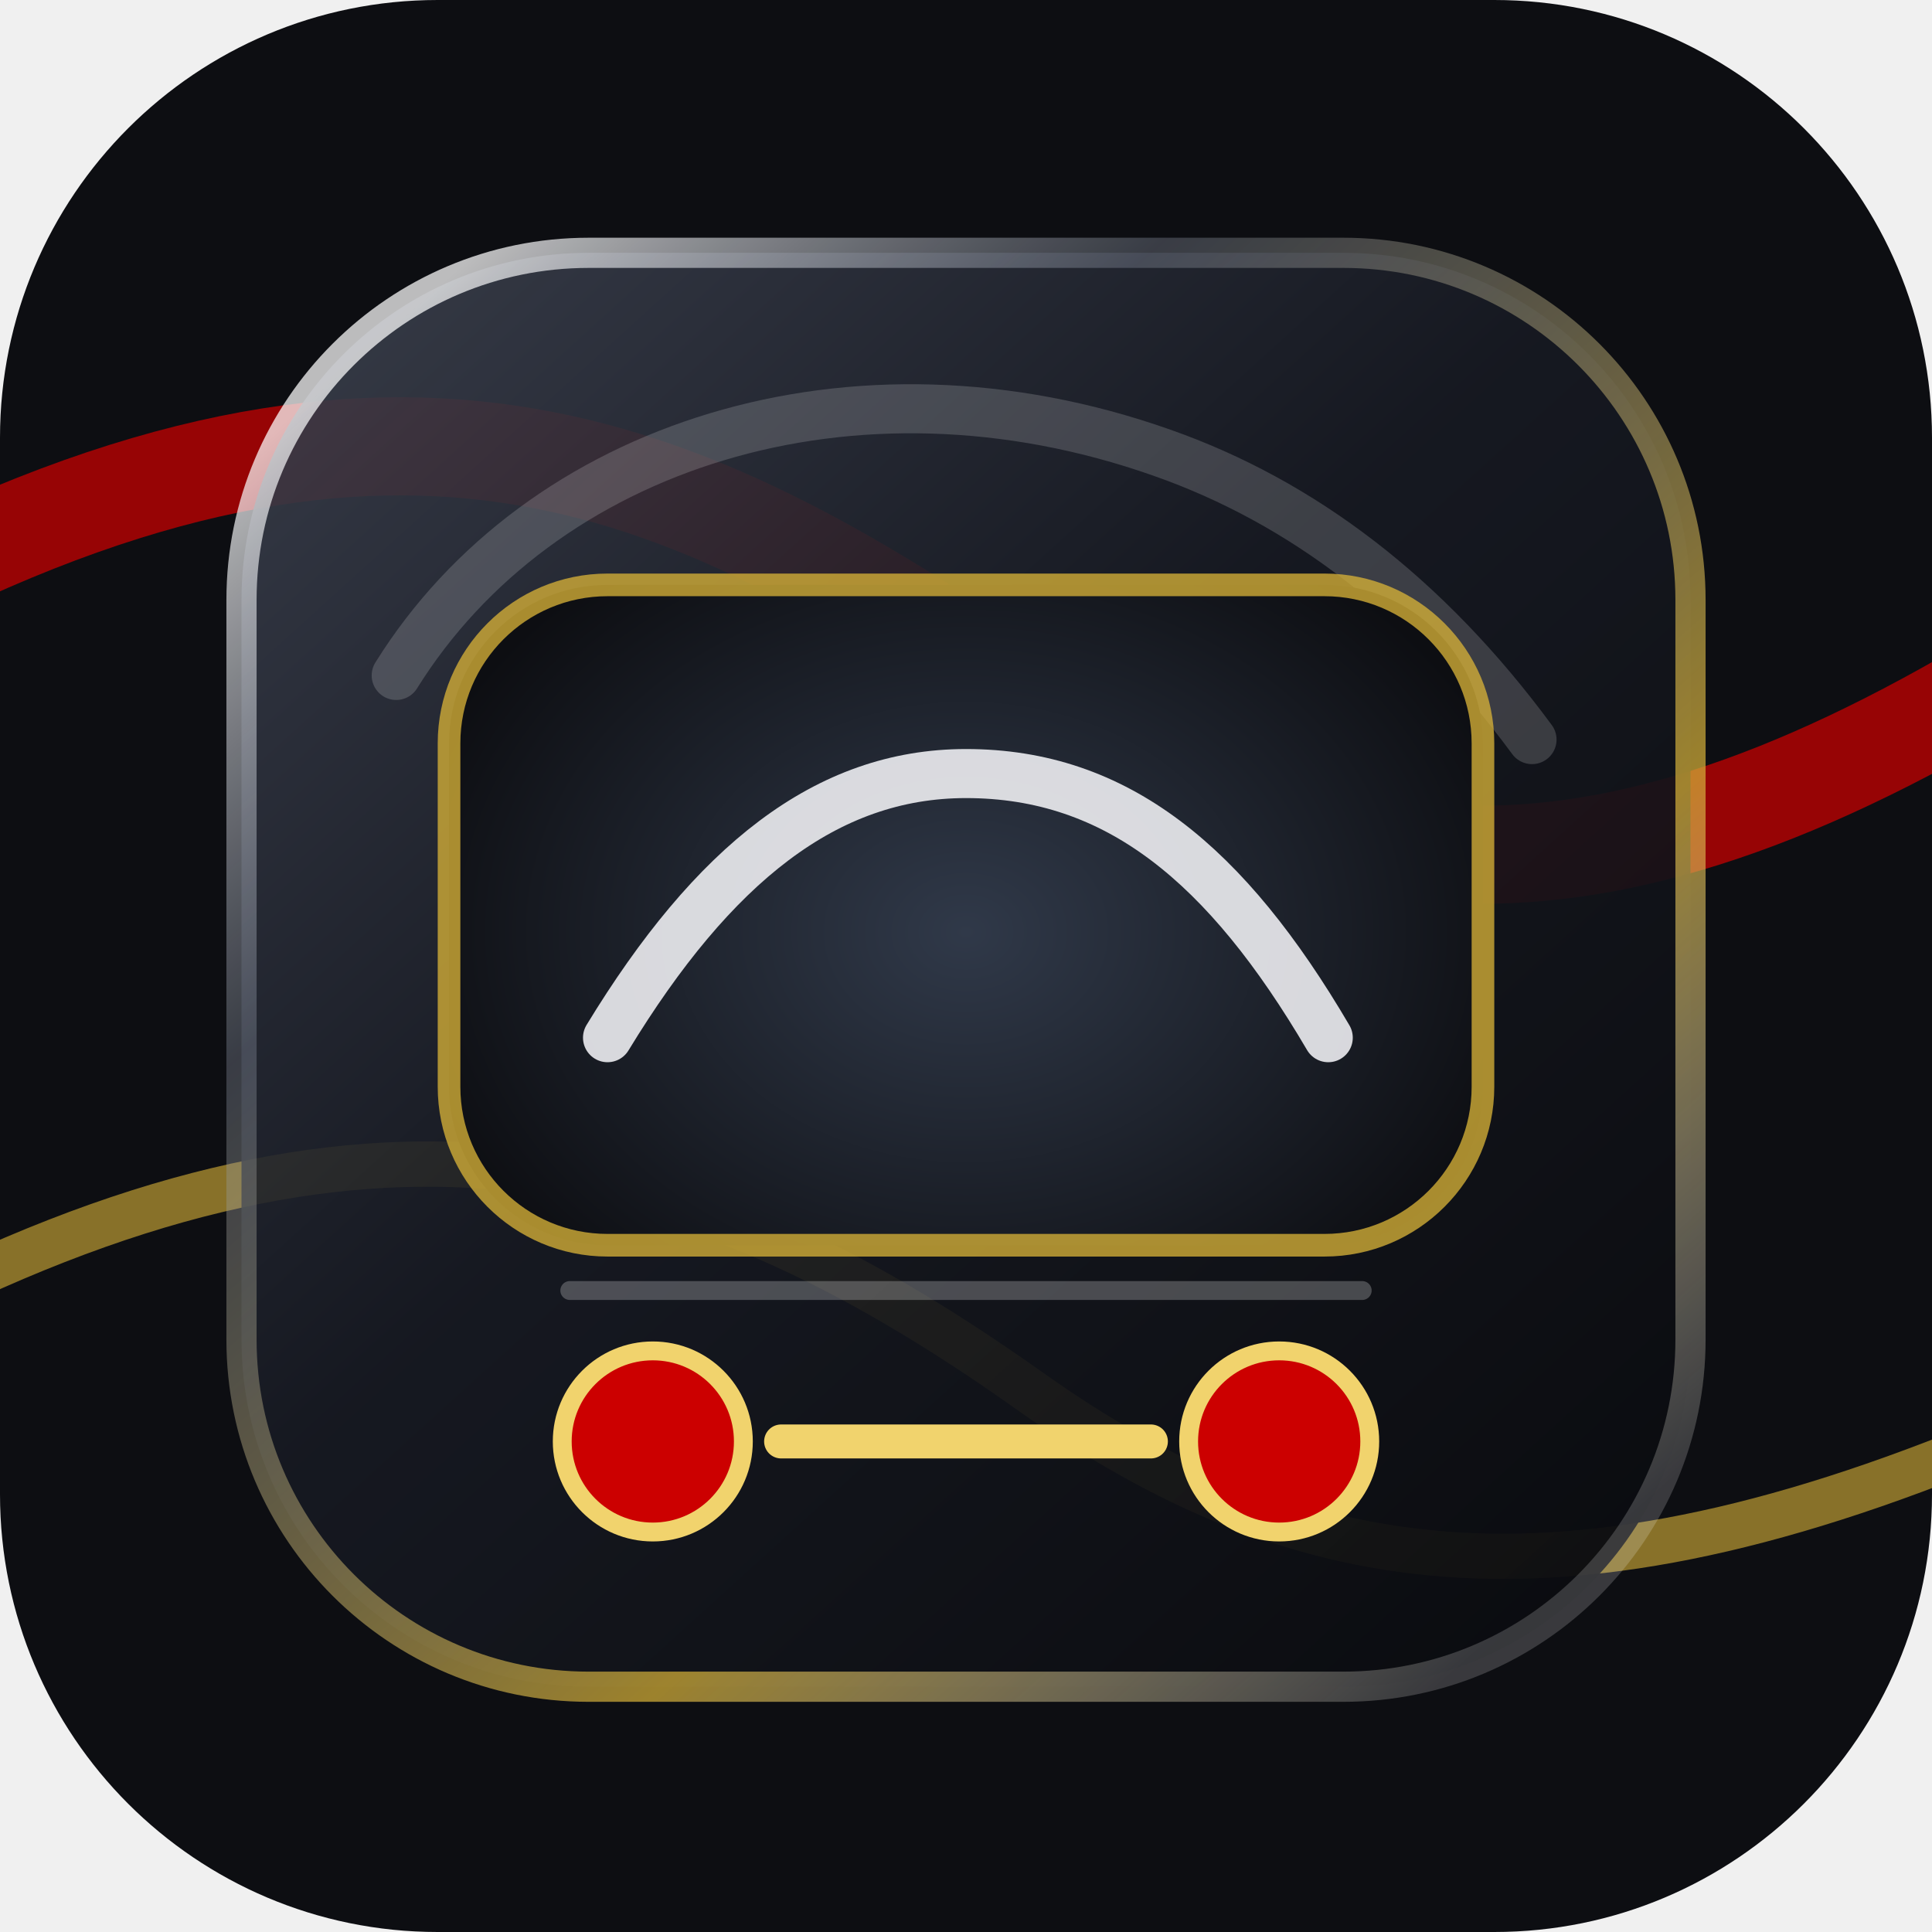
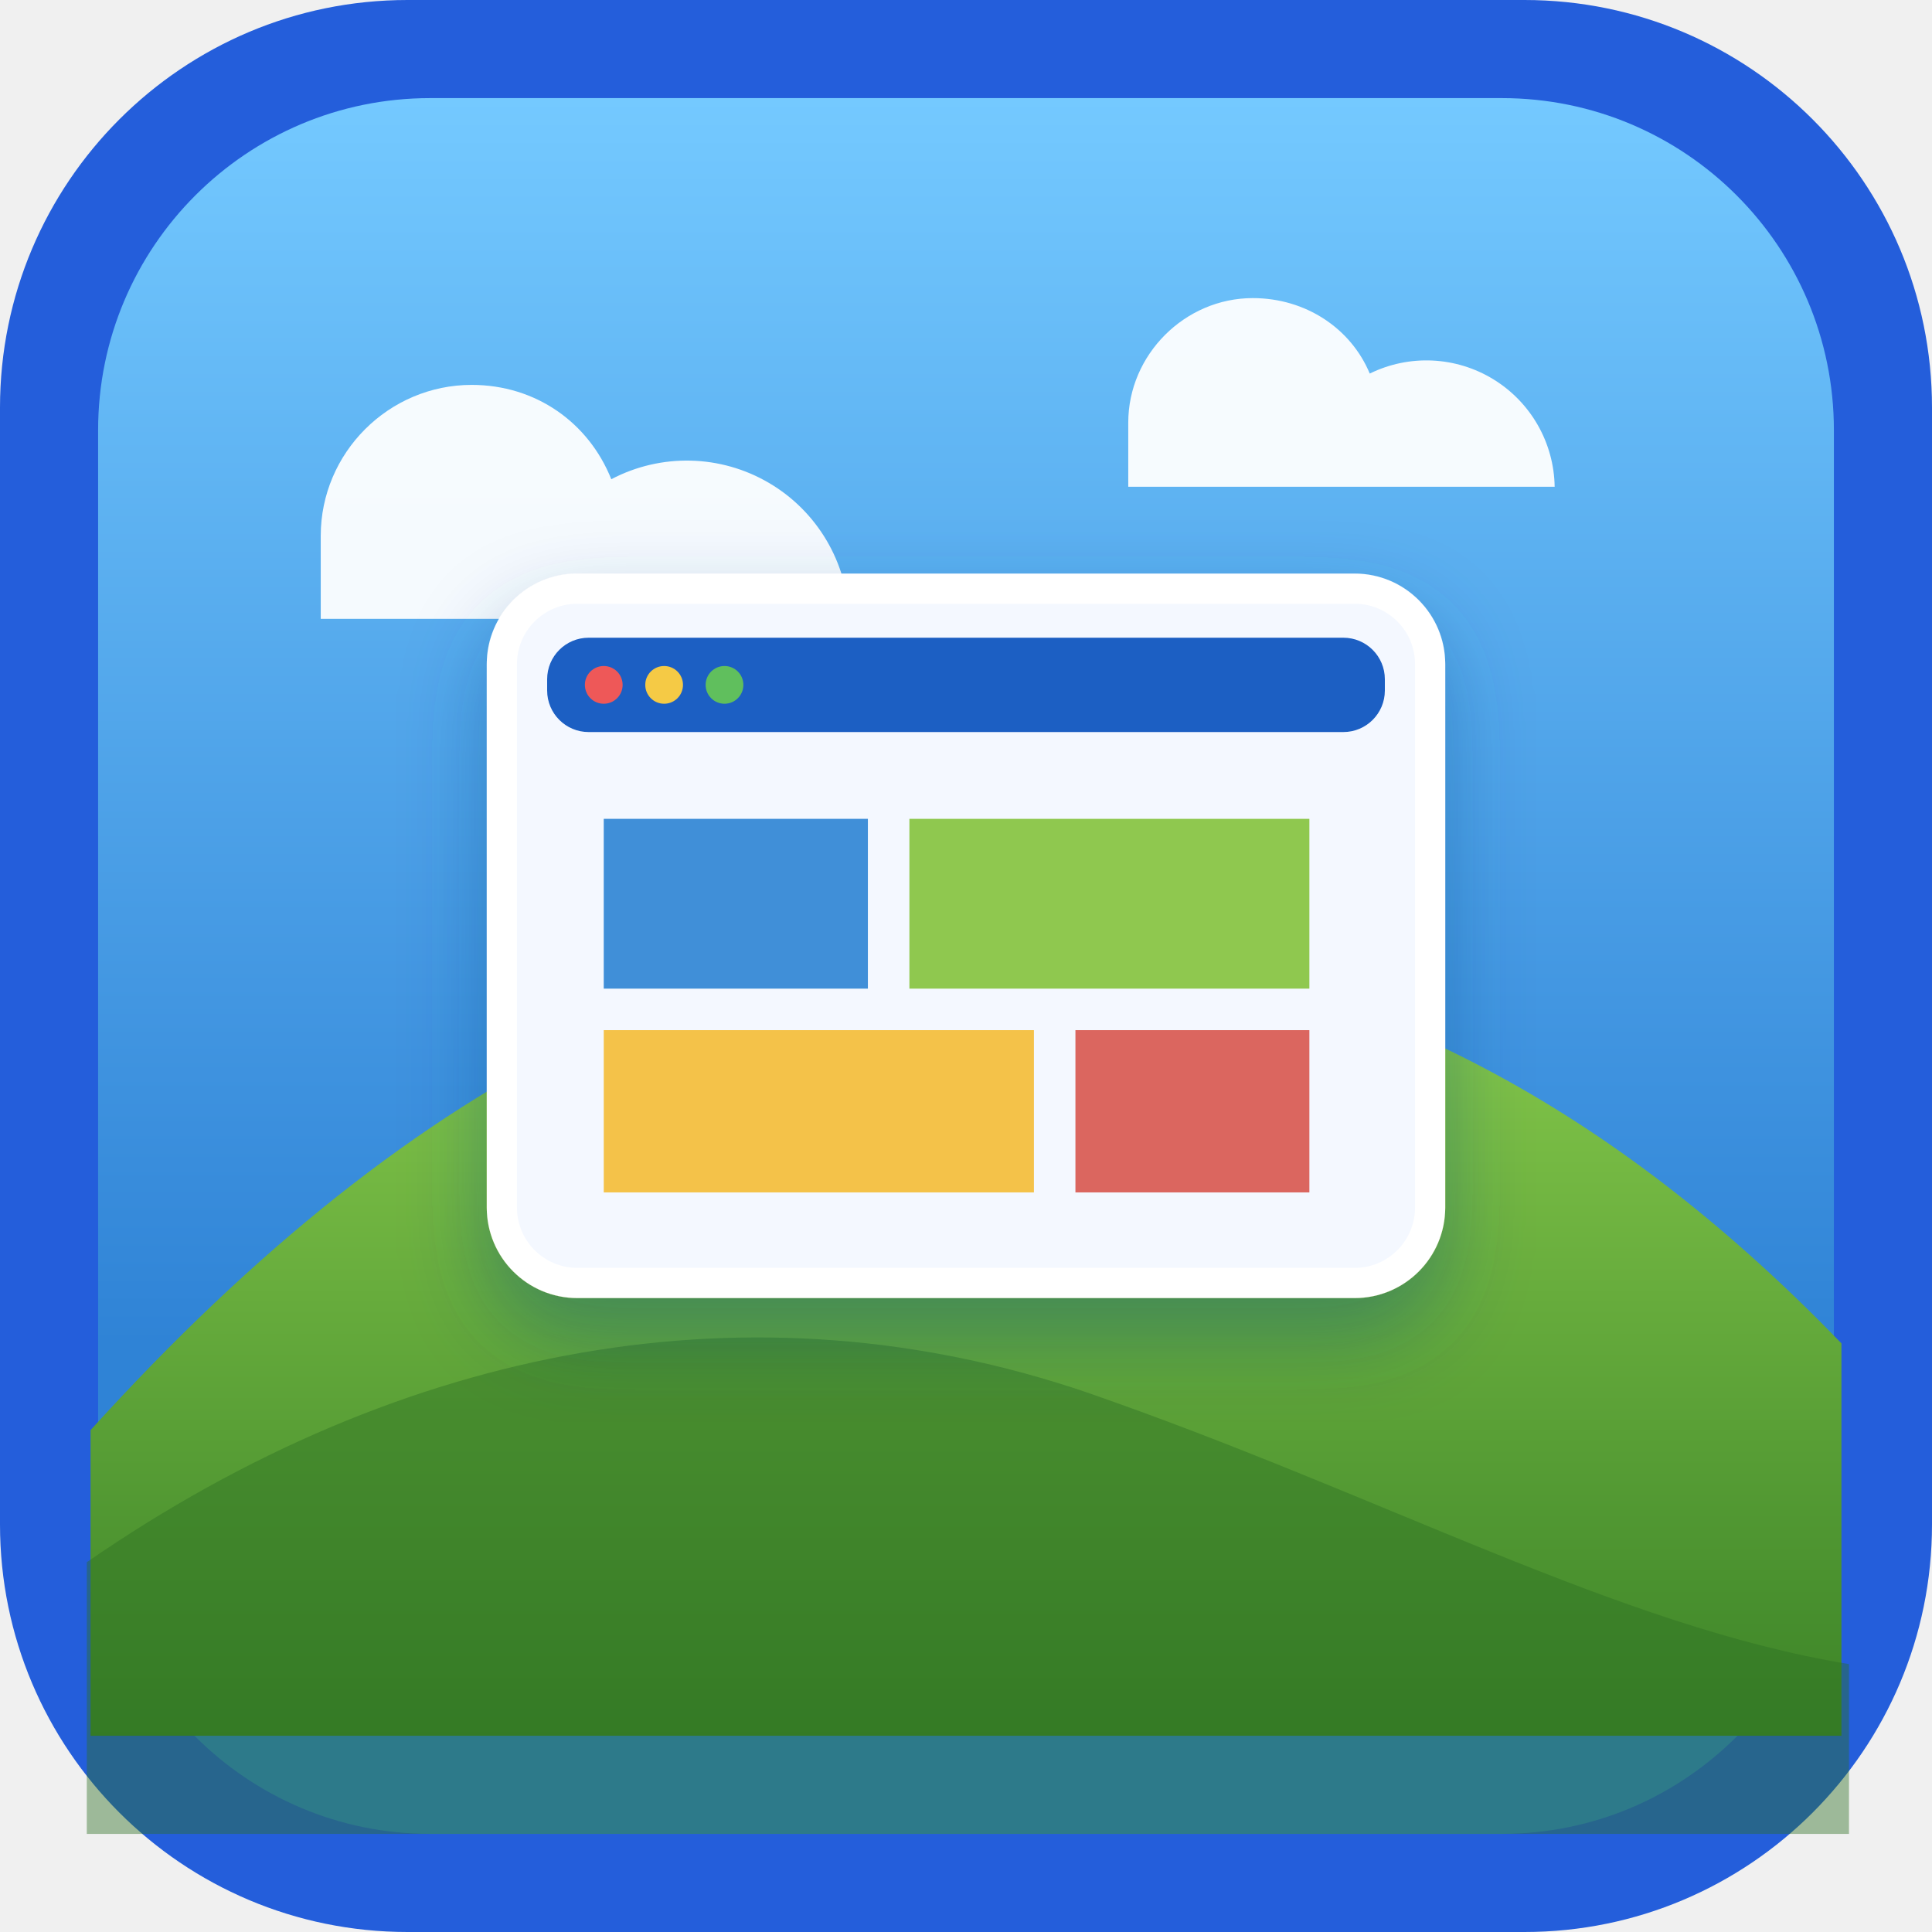
<svg xmlns="http://www.w3.org/2000/svg" width="512" height="512" viewBox="0 0 512 512">
  <defs>
-     <linearGradient id="case" x1="82" y1="64" x2="430" y2="448" gradientUnits="userSpaceOnUse">
-       <stop stop-color="#3b404d" stop-opacity=".92" />
-       <stop offset=".45" stop-color="#171a22" stop-opacity=".9" />
-       <stop offset="1" stop-color="#090a0e" stop-opacity=".96" />
+     <linearGradient id="sky" x1="256" y1="26" x2="256" y2="356" gradientUnits="userSpaceOnUse">
+       <stop stop-color="#74c9ff" />
+       <stop offset="1" stop-color="#2f83d6" />
    </linearGradient>
-     <linearGradient id="chrome" x1="105" y1="86" x2="405" y2="426" gradientUnits="userSpaceOnUse">
-       <stop stop-color="#fff" stop-opacity=".72" />
-       <stop offset=".26" stop-color="#8f97a7" stop-opacity=".34" />
-       <stop offset=".7" stop-color="#d4af37" stop-opacity=".72" />
-       <stop offset="1" stop-color="#fff" stop-opacity=".18" />
+     <linearGradient id="hill" x1="256" y1="238" x2="256" y2="486" gradientUnits="userSpaceOnUse">
+       <stop stop-color="#8fd14f" />
+       <stop offset="1" stop-color="#317a23" />
    </linearGradient>
-     <radialGradient id="screen" cx="0" cy="0" r="1" gradientTransform="translate(256 247) rotate(90) scale(122 154)" gradientUnits="userSpaceOnUse">
-       <stop stop-color="#303949" />
-       <stop offset="1" stop-color="#0d0e12" />
-     </radialGradient>
+     <filter id="shadow" x="-20%" y="-20%" width="140%" height="140%">
+       <feDropShadow dx="0" dy="10" stdDeviation="11" flood-color="#124c85" flood-opacity=".36" />
+     </filter>
  </defs>
-   <rect width="512" height="512" rx="116" fill="#0d0e12" />
-   <path d="M-42 163C103 84 181 122 269 182c90 61 163 63 285-17" fill="none" stroke="#cc0000" stroke-opacity=".72" stroke-width="26" />
-   <path d="M-31 350c128-67 211-47 303 18 73 52 144 63 269 8" fill="none" stroke="#d4af37" stroke-opacity=".62" stroke-width="12" />
-   <rect x="64" y="67" width="384" height="380" rx="92" fill="url(#case)" stroke="url(#chrome)" stroke-width="8" />
-   <path d="M105 179c38-61 121-88 203-59 37 13 70 38 98 76" fill="none" stroke="#fff" stroke-opacity=".17" stroke-width="13" stroke-linecap="round" />
-   <rect x="119" y="155" width="274" height="175" rx="42" fill="url(#screen)" stroke="#d4af37" stroke-opacity=".78" stroke-width="6" />
-   <path d="M161 275c28-46 58-70 95-70 40 0 69 24 96 70" fill="none" stroke="#f4f5f8" stroke-opacity=".87" stroke-width="13" stroke-linecap="round" />
-   <path d="M151 342h210" stroke="#fff" stroke-opacity=".24" stroke-width="5" stroke-linecap="round" />
-   <circle cx="173" cy="382" r="24" fill="#cc0000" stroke="#f1d36d" stroke-width="5" />
-   <circle cx="339" cy="382" r="24" fill="#cc0000" stroke="#f1d36d" stroke-width="5" />
-   <path d="M207 382h98" stroke="#f1d36d" stroke-width="9" stroke-linecap="round" />
+   <rect width="512" height="512" rx="108" fill="#245edb" />
+   <rect x="26" y="26" width="460" height="460" rx="88" fill="url(#sky)" />
+   <path d="M24 379c87-96 175-139 266-128 77 9 141 46 198 105v104H24V379Z" fill="url(#hill)" />
+   <path d="M23 414c84-58 177-75 265-45 78 27 141 62 202 72v45H23v-72Z" fill="#2b6f22" fill-opacity=".42" />
+   <g fill="#fff" fill-opacity=".94">
+     <path d="M85 142c0-22 18-40 40-40 17 0 31 10 37 25a43 43 0 0 1 63 37H85v-22Z" />
+     <path d="M299 112c0-18 15-33 33-33 14 0 26 8 31 20a34 34 0 0 1 49 30H299v-17Z" />
+   </g>
+   <g filter="url(#shadow)">
+     <rect x="133" y="156" width="246" height="184" rx="20" fill="#f4f8ff" stroke="#fff" stroke-width="8" />
+     <rect x="145" y="169" width="222" height="25" rx="11" fill="#1c5fc3" />
+     <circle cx="160" cy="181.5" r="5" fill="#ee5959" />
+     <circle cx="176" cy="181.5" r="5" fill="#f5ca45" />
+     <circle cx="192" cy="181.5" r="5" fill="#61bf5d" />
+     <path d="M160 217h70v45h-70z" fill="#3f8fd8" />
+     <path d="M241 217h106v45H241z" fill="#8fc84f" />
+     <path d="M160 273h114v43H160z" fill="#f4c249" />
+     <path d="M285 273h62v43h-62z" fill="#db665e" />
+   </g>
</svg>
